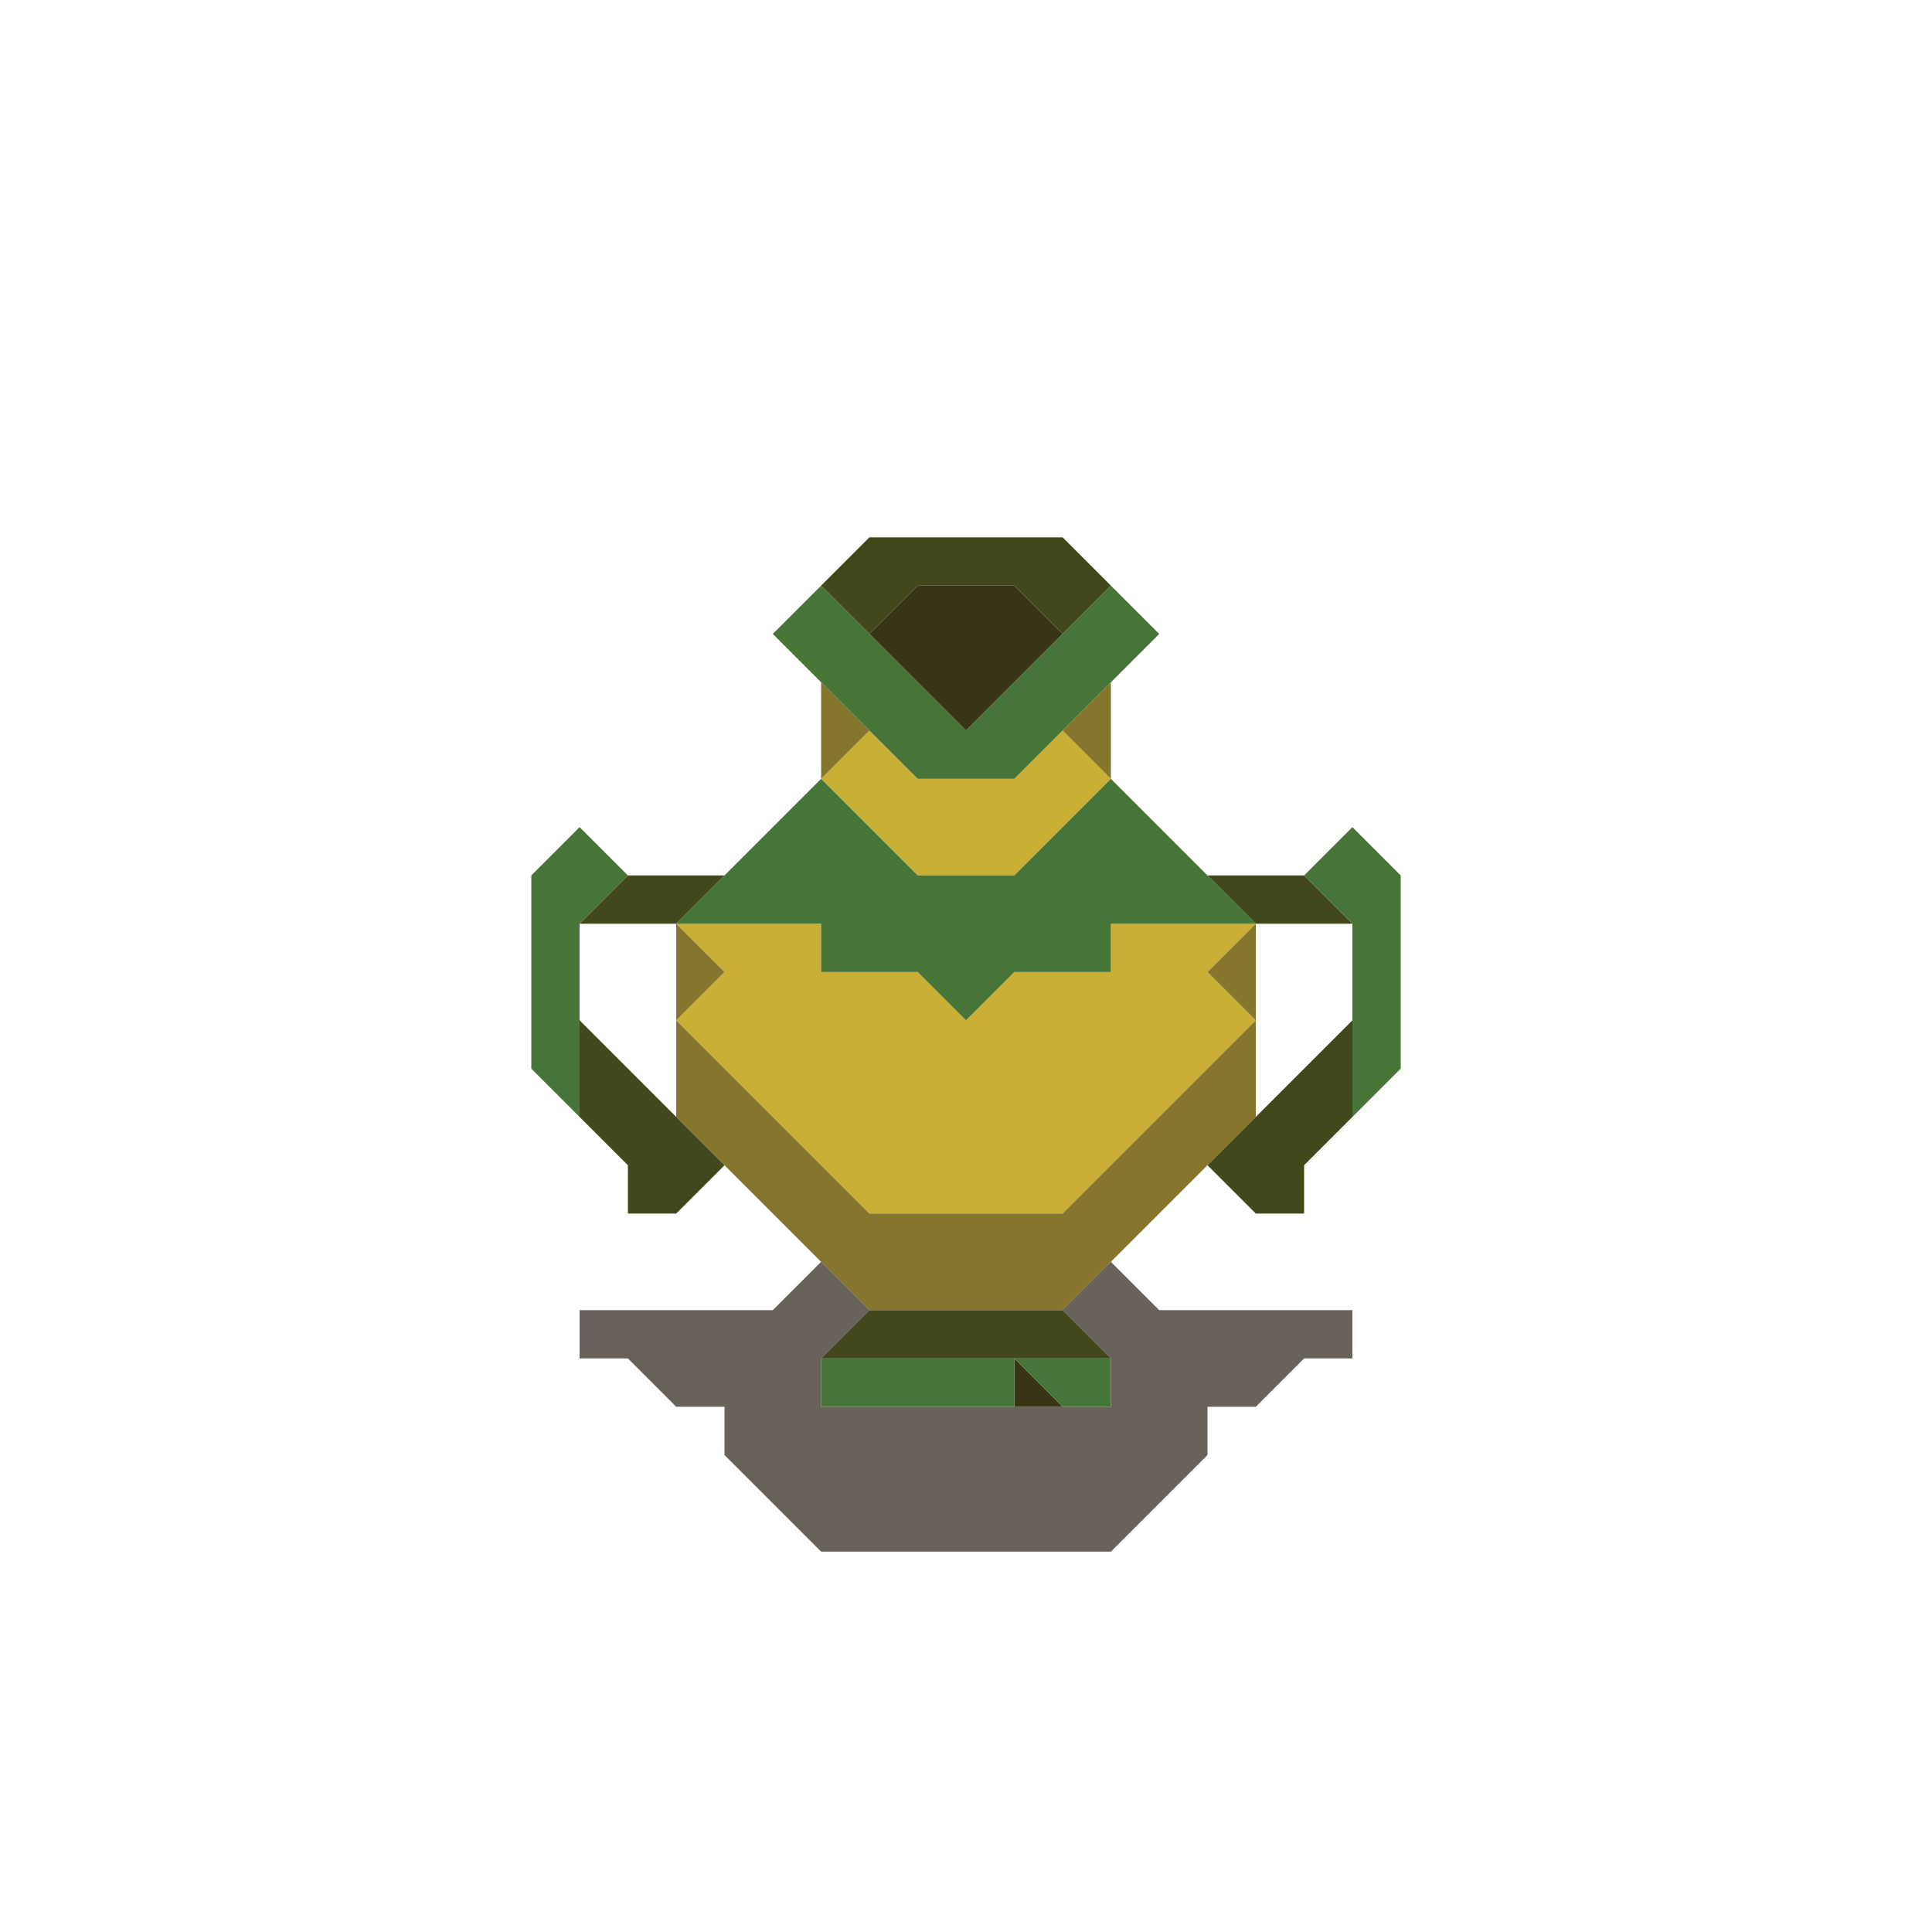
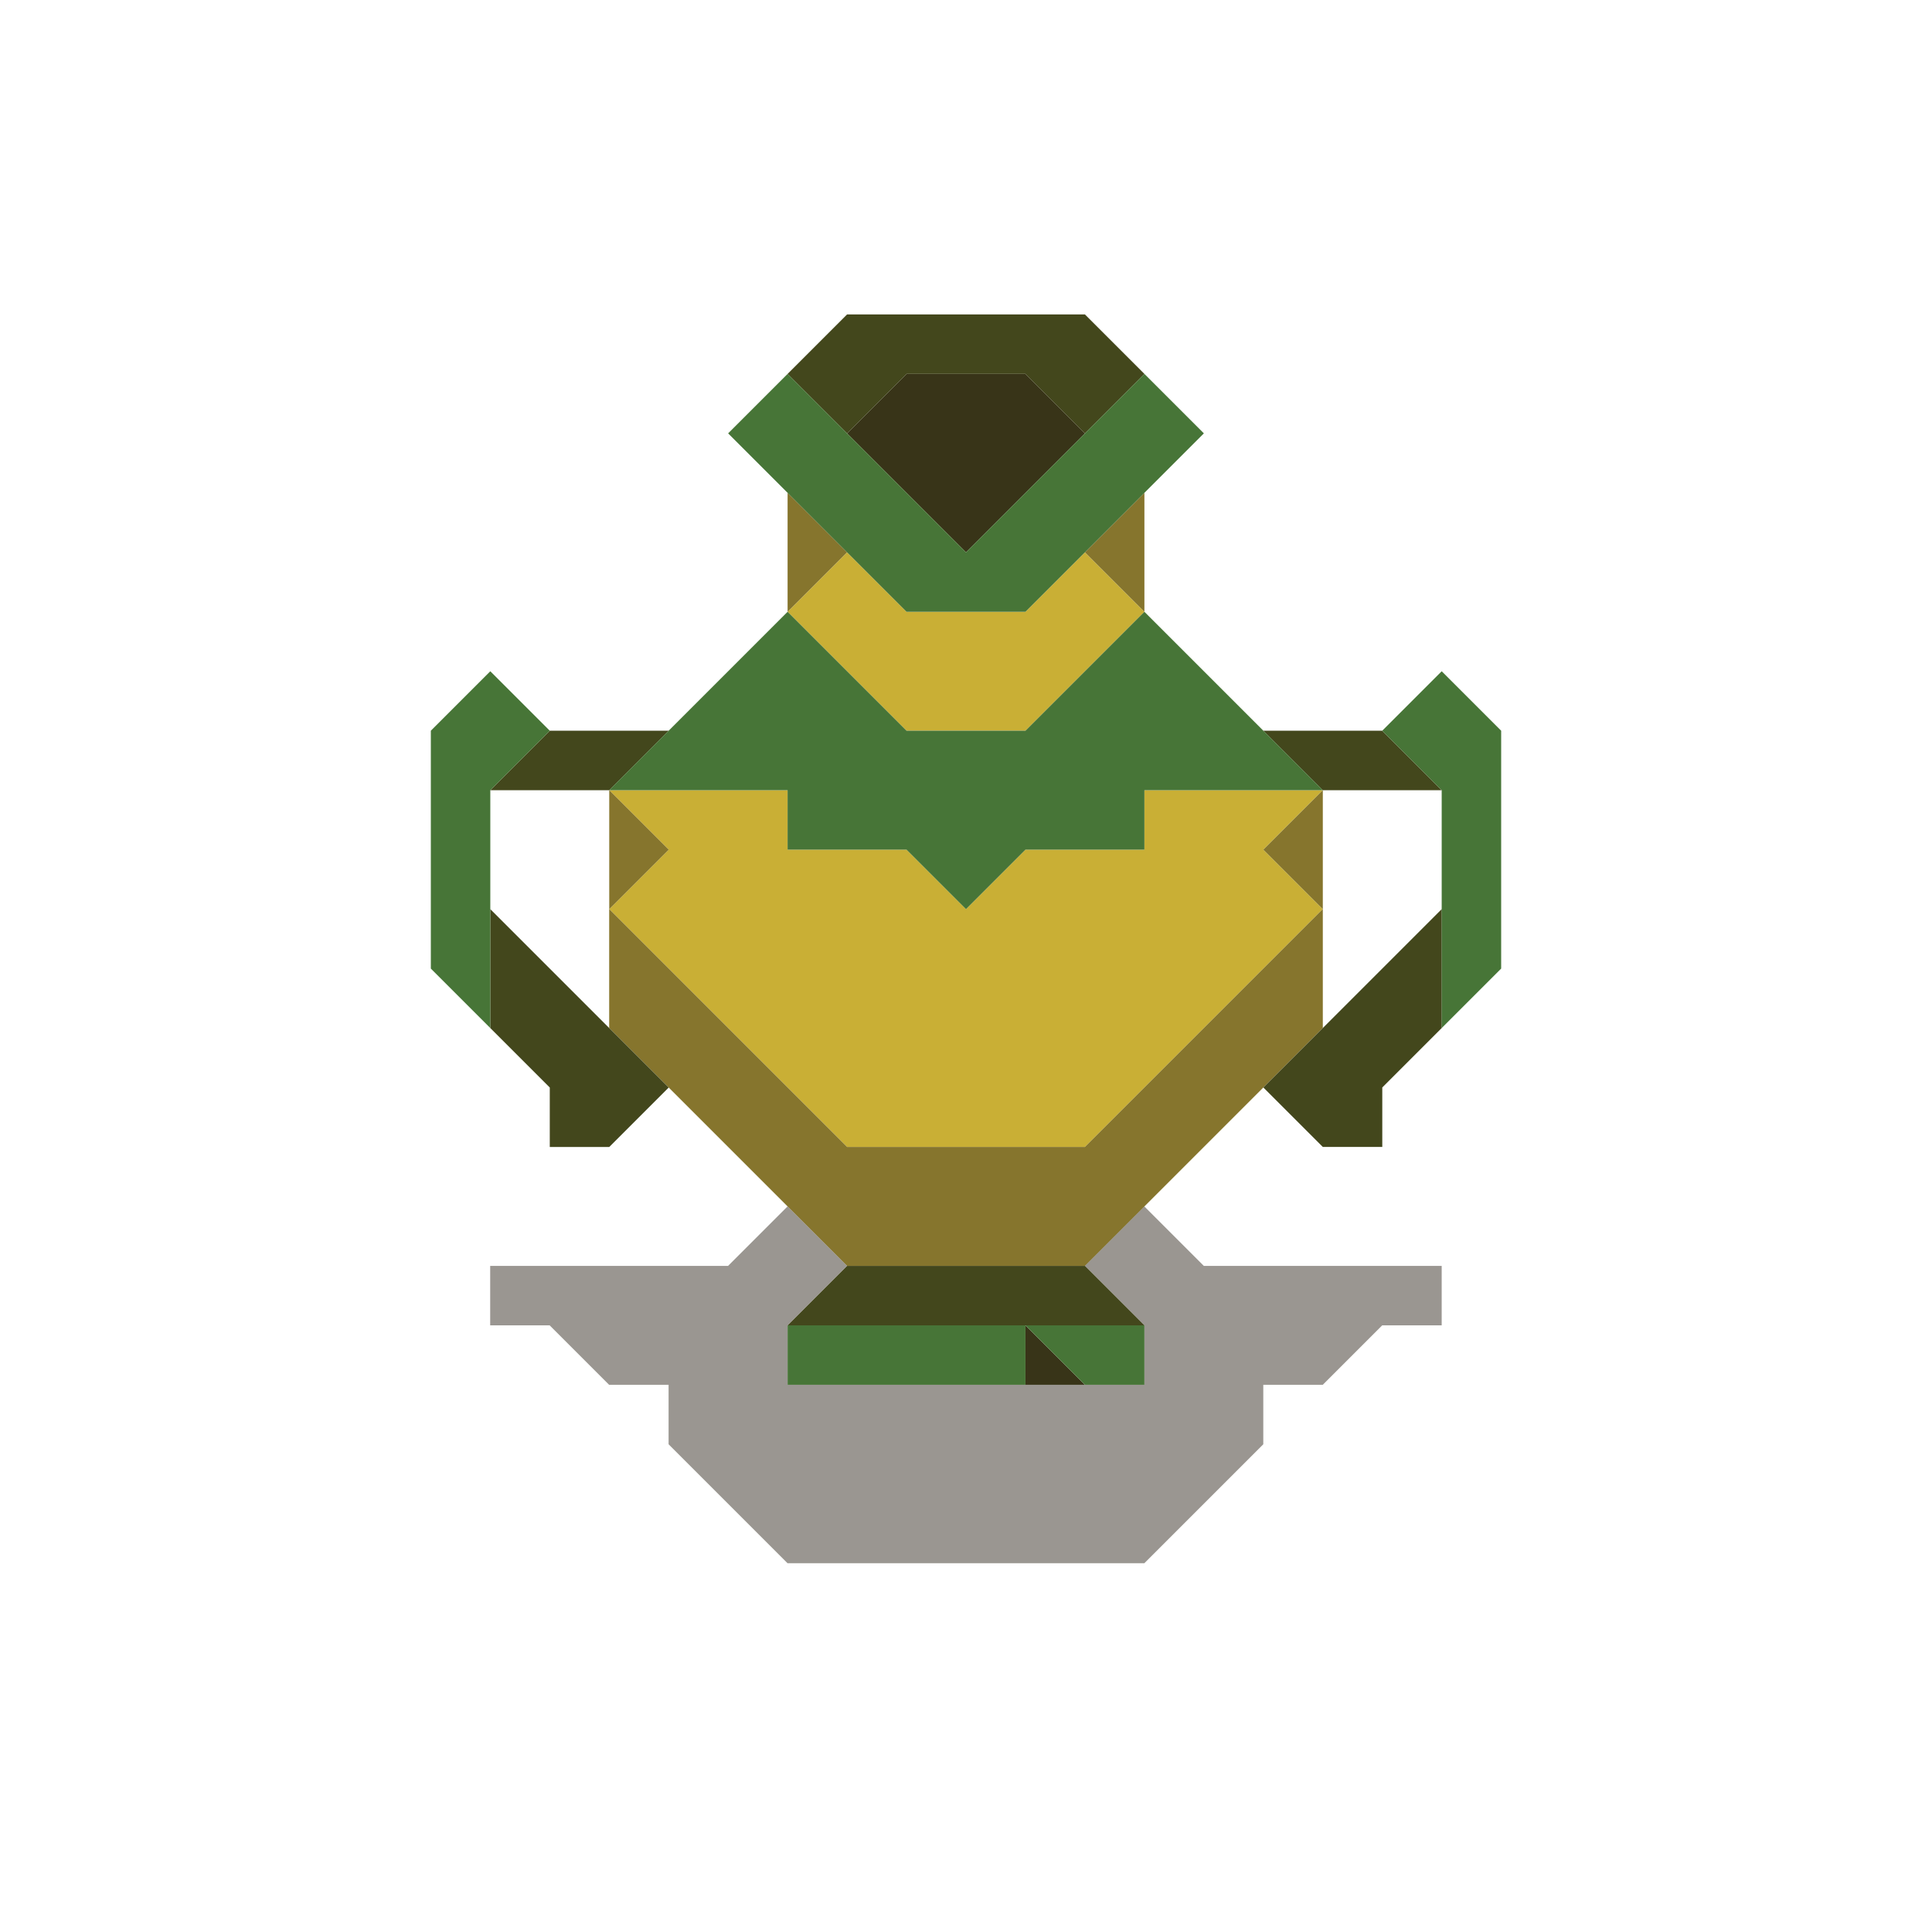
- <svg xmlns="http://www.w3.org/2000/svg" enable-background="new 0 0 32 32" viewBox="0 0 32 32">
-   <path d="m17.6 10.5-.8-.8c-.4 0-1.2 0-1.6 0l-.8.8 1.6 1.6c.4-.4 1.2-1.2 1.6-1.6z" fill="#383418" />
-   <path d="m16.8 23.3h.8l-.8-.8z" fill="#383418" />
-   <path d="m20.8 15.3c-.7 0-1.7 0-2.4 0v.8c-.4 0-1.2 0-1.6 0l-.8.8-.8-.8c-.4 0-1.2 0-1.6 0v-.8c-.7 0-1.7 0-2.4 0l.8.8-.8.8 3.2 3.2h3.2l3.2-3.2-.8-.8z" fill="#c9af35" />
-   <path d="m15.2 14.5h1.6c.4-.4 1.2-1.2 1.6-1.6l-.8-.8-.8.8c-.4 0-1.2 0-1.6 0l-.8-.8-.8.8z" fill="#c9af35" />
-   <path d="m20 16.1.8.8c0-.4 0-1.2 0-1.6z" fill="#86752d" />
-   <path d="m19.2 18.5c-.4.4-1.2 1.2-1.6 1.6-1 0-2.2 0-3.2 0-1-1-2.2-2.2-3.2-3.2v1.6l3.2 3.2h3.2c1-1 2.2-2.2 3.2-3.2 0-.4 0-1.2 0-1.6-.4.4-1.2 1.2-1.6 1.6z" fill="#86752d" />
-   <path d="m18.4 12.1v-.8l-.8.8.8.8z" fill="#86752d" />
-   <path d="m13.6 11.3v1.6l.8-.8z" fill="#86752d" />
-   <path d="m11.2 15.3v1.6l.8-.8z" fill="#86752d" />
+ <svg xmlns="http://www.w3.org/2000/svg" enable-background="new 0 0 32 32" height="32" viewBox="0 0 32 32" width="32">
+   <path d="m16.985 22.937h.985l-.985-.985z" fill="#383418" />
+   <path d="m17.97 7.178-.985-.985c-.438 0-1.532 0-1.97 0l-.985.985 1.97 1.97z" fill="#383418" />
+   <path d="m21.91 13.088c-.875 0-2.079 0-2.955 0v.985c-.438 0-1.532 0-1.97 0l-.985.985-.985-.985c-.438 0-1.532 0-1.97 0v-.985c-.875 0-2.079 0-2.955 0l.985.985-.985.985 3.94 3.94h3.94c1.204-1.204 2.736-2.736 3.94-3.94l-.985-.985z" fill="#c9af35" />
+   <path d="m15.015 12.103h1.97l1.97-1.97-.985-.985-.985.985c-.438 0-1.532 0-1.97 0l-.985-.985-.985.985z" fill="#c9af35" />
+   <path d="m20.925 14.073.985.985c0-.438 0-1.532 0-1.97z" fill="#86752d" />
+   <path d="m19.94 17.027c-.438.438-1.532 1.532-1.97 1.97-1.204 0-2.736 0-3.94 0-1.204-1.204-2.736-2.736-3.94-3.94v1.97l3.94 3.94h3.94c1.204-1.204 2.736-2.736 3.94-3.94 0-.438 0-1.532 0-1.97-.438.438-1.532 1.532-1.97 1.97z" fill="#86752d" />
+   <path d="m18.955 9.148v-.985l-.985.985.985.985v-.985z" fill="#86752d" />
+   <path d="m13.045 8.163v1.97l.985-.985z" fill="#86752d" />
+   <path d="m10.091 13.088v1.97l.985-.985z" fill="#86752d" />
+   <path d="m22.894 20.967c-.875 0-2.079 0-2.955 0l-.985-.985-.985.985.985.985v.985c-1.97 0-3.94 0-5.91 0v-.985l.985-.985-.985-.985-.985.985c-1.204 0-2.736 0-3.94 0v.985h.985l.985.985h.985v.985l1.97 1.97h5.91c.438-.438 1.532-1.532 1.97-1.97v-.985h.985l.985-.985h.985v-.985z" fill="#352e23" opacity=".5" />
  <g fill="#43471c">
-     <path d="m20.8 18.5-.8.8.8.8h.8v-.8l.8-.8c0-.4 0-1.2 0-1.6-.4.4-1.2 1.2-1.6 1.6z" />
-     <path d="m21.6 15.3h.8l-.8-.8c-.4 0-1.2 0-1.6 0l.8.8z" />
-     <path d="m16.8 8.9c-.7 0-1.7 0-2.4 0l-.8.8.8.8.8-.8h1.6l.8.8.8-.8-.8-.8z" />
-     <path d="m16.8 21.7c-.7 0-1.7 0-2.4 0l-.8.8h4.8l-.8-.8z" />
-     <path d="m10.4 14.5-.8.8h1.6l.8-.8c-.4 0-1.2 0-1.6 0z" />
-     <path d="m10.4 17.7-.8-.8v1.6l.8.8v.8h.8l.8-.8c-.4-.4-1.2-1.2-1.6-1.6z" />
+     <path d="m22.894 13.088h.985l-.985-.985c-.438 0-1.532 0-1.97 0l.985.985z" />
+     <path d="m21.91 17.027-.985.985.985.985h.985v-.985l.985-.985c0-.438 0-1.532 0-1.97-.438.438-1.532 1.532-1.97 1.97z" />
+     <path d="m16.985 20.967c-.875 0-2.079 0-2.955 0l-.985.985h5.91l-.985-.985z" />
+     <path d="m16.985 5.208c-.875 0-2.079 0-2.955 0l-.985.985.985.985.985-.985h1.97l.985.985.985-.985-.985-.985z" />
+     <path d="m9.106 12.103-.985.985h1.97l.985-.985c-.438 0-1.532 0-1.97 0z" />
+     <path d="m9.106 16.043-.985-.985v1.97l.985.985v.985h.985l.985-.985c-.438-.438-1.532-1.532-1.97-1.97z" />
  </g>
-   <path d="m21.6 21.7c-.7 0-1.7 0-2.4 0l-.8-.8-.8.8.8.8v.8c-1.6 0-3.2 0-4.8 0v-.8l.8-.8-.8-.8-.8.8c-1 0-2.2 0-3.2 0v.8h.8l.8.8h.8v.8l1.6 1.6h4.8l1.6-1.6v-.8h.8l.8-.8h.8v-.8z" fill="#352e23" opacity=".75" />
-   <g fill="#477537">
-     <path d="m22.4 13.7-.8.8.8.8v3.2l.8-.8c0-1 0-2.2 0-3.2z" />
-     <path d="m19.2 13.7-.8-.8c-.4.4-1.2 1.2-1.6 1.6-.4 0-1.2 0-1.6 0-.4-.4-1.2-1.2-1.6-1.6-.7.7-1.7 1.7-2.4 2.4h2.4v.8h1.6l.8.8.8-.8h1.6v-.8h2.4c-.4-.4-1.2-1.2-1.6-1.6z" />
-     <path d="m16.8 22.5.8.8h.8v-.8c-.4 0-1.2 0-1.6 0z" />
-     <path d="m15.2 22.5c-.4 0-1.2 0-1.6 0v.8h3.2v-.8c-.4 0-1.2 0-1.6 0z" />
-     <path d="m14.4 12.1.8.8h1.6c.7-.7 1.7-1.7 2.4-2.4l-.8-.8c-.7.7-1.7 1.7-2.4 2.4-.7-.7-1.7-1.7-2.4-2.4l-.8.8z" />
-     <path d="m8.8 14.5v3.2l.8.8c0-1 0-2.2 0-3.2l.8-.8-.8-.8z" />
-   </g>
+   <path d="m23.879 11.118-.985.985.985.985v3.94l.985-.985c0-1.204 0-2.736 0-3.94z" fill="#477537" />
+   <path d="m19.94 11.118-.985-.985c-.438.438-1.532 1.532-1.97 1.97-.438 0-1.532 0-1.97 0-.438-.438-1.532-1.532-1.97-1.97-.875.875-2.079 2.079-2.955 2.955h2.955v.985h1.97l.985.985.985-.985h1.97v-.985h2.955c-.438-.438-1.532-1.532-1.97-1.97z" fill="#477537" />
+   <path d="m16.985 21.952.985.985h.985v-.985c-.438 0-1.532 0-1.97 0z" fill="#477537" />
+   <path d="m15.015 21.952c-.438 0-1.532 0-1.97 0v.985h3.94v-.985c-.438 0-1.532 0-1.97 0z" fill="#477537" />
+   <path d="m14.03 9.148.985.985h1.97c.875-.875 2.079-2.079 2.955-2.955l-.985-.985c-.875.875-2.079 2.079-2.955 2.955-.875-.875-2.079-2.079-2.955-2.955l-.985.985z" fill="#477537" />
+   <path d="m7.136 12.103v3.94l.985.985c0-1.204 0-2.736 0-3.94l.985-.985-.985-.985z" fill="#477537" />
</svg>
